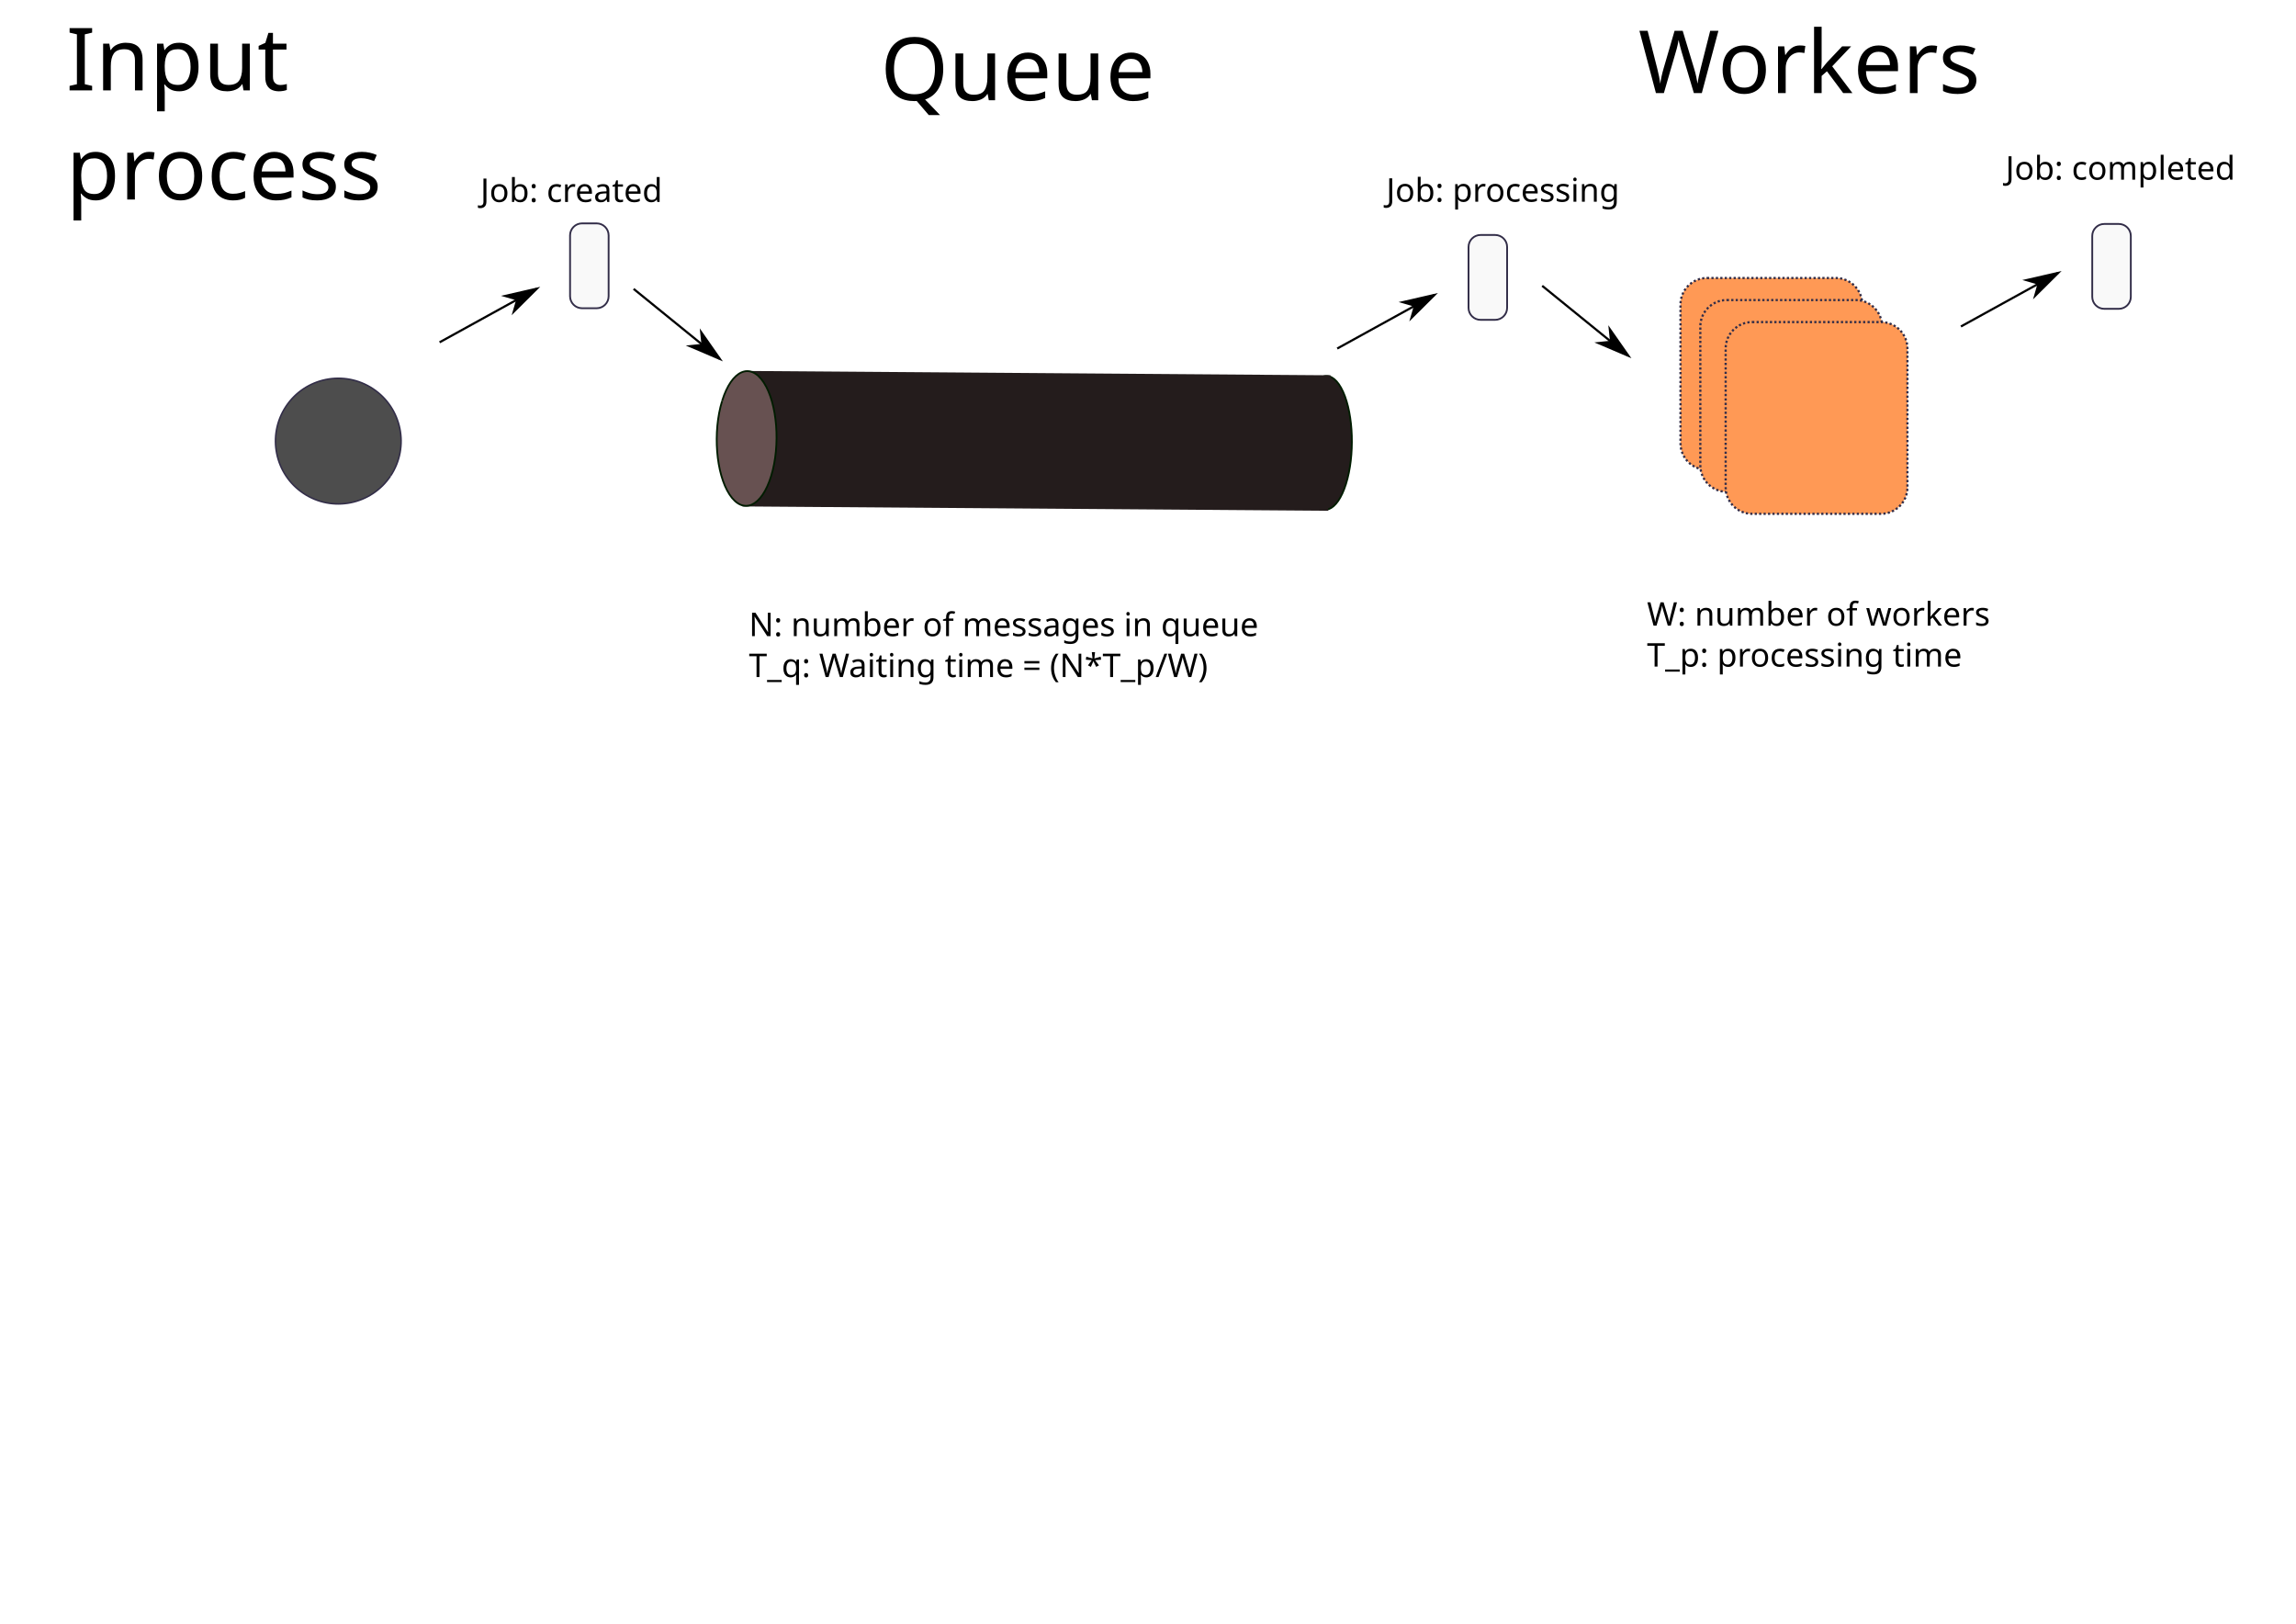
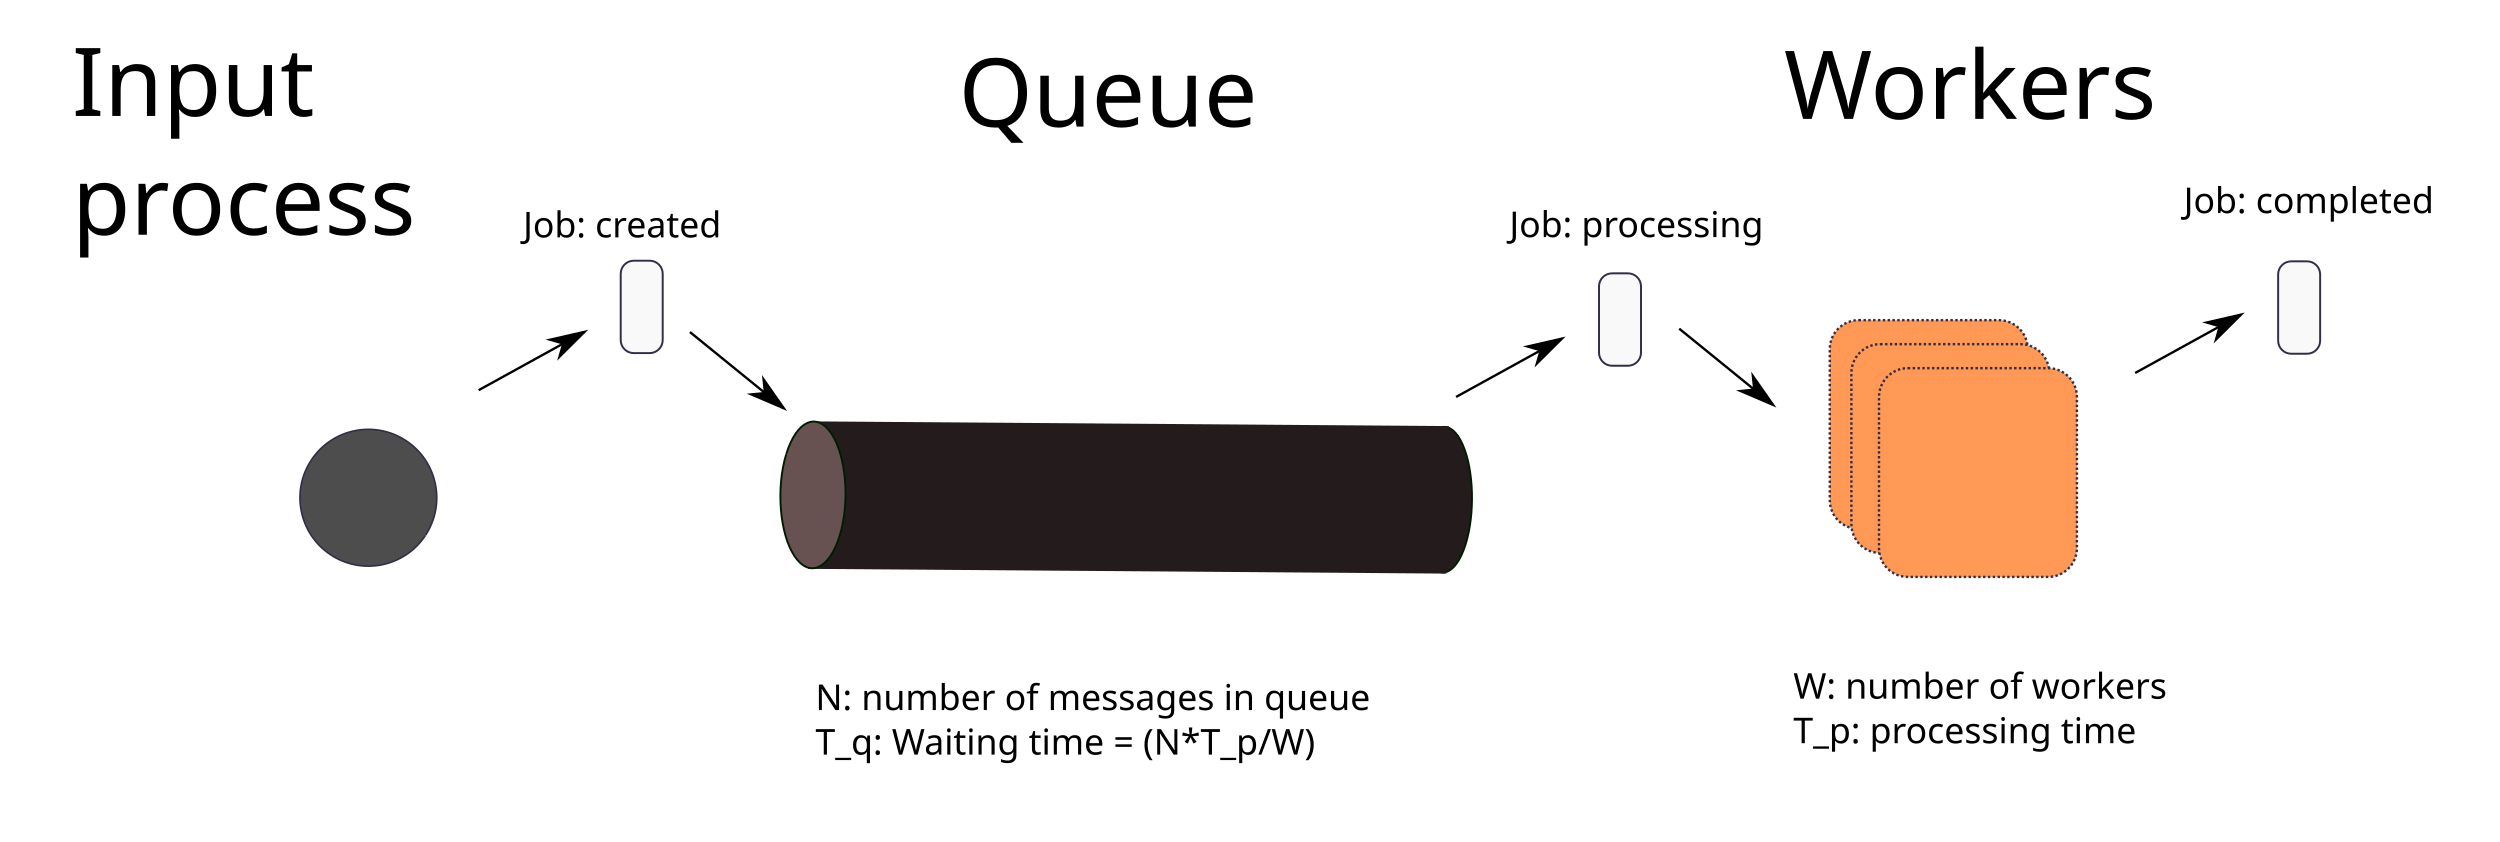
- <svg xmlns="http://www.w3.org/2000/svg" width="297mm" height="210mm" viewBox="0 0 1052.362 744.094" id="svg2" version="1.1">
+ <svg xmlns="http://www.w3.org/2000/svg" width="297mm" height="100mm" viewBox="0 0 1052.362 354.331" id="svg2" version="1.1">
  <defs id="defs4">
-     <marker orient="auto" refY="0.0" refX="0.0" id="marker7121" style="overflow:visible;">
-       <path id="path7123" d="M 0.0,0.0 L 5.0,-5.0 L -12.5,0.0 L 5.0,5.0 L 0.0,0.0 z " style="fill-rule:evenodd;stroke:#000000;stroke-width:1pt;stroke-opacity:1;fill:#000000;fill-opacity:1" transform="scale(0.8) rotate(180) translate(12.5,0)" />
+     <marker orient="auto" refY="0" refX="0" id="marker7121" style="overflow:visible">
+       <path id="path7123" d="M 0,0 5,-5 -12.5,0 5,5 0,0 Z" style="fill:#000000;fill-opacity:1;fill-rule:evenodd;stroke:#000000;stroke-width:1pt;stroke-opacity:1" transform="matrix(-0.8,0,0,-0.8,-10,0)" />
    </marker>
-     <marker style="overflow:visible;" id="marker6450" refX="0.0" refY="0.0" orient="auto">
-       <path transform="scale(0.8) rotate(180) translate(12.5,0)" style="fill-rule:evenodd;stroke:#000000;stroke-width:1pt;stroke-opacity:1;fill:#000000;fill-opacity:1" d="M 0.0,0.0 L 5.0,-5.0 L -12.5,0.0 L 5.0,5.0 L 0.0,0.0 z " id="path6452" />
+     <marker style="overflow:visible" id="marker6450" refX="0" refY="0" orient="auto">
+       <path transform="matrix(-0.8,0,0,-0.8,-10,0)" style="fill:#000000;fill-opacity:1;fill-rule:evenodd;stroke:#000000;stroke-width:1pt;stroke-opacity:1" d="M 0,0 5,-5 -12.5,0 5,5 0,0 Z" id="path6452" />
    </marker>
-     <marker orient="auto" refY="0.0" refX="0.0" id="marker5934" style="overflow:visible;">
-       <path id="path5936" d="M 0.0,0.0 L 5.0,-5.0 L -12.5,0.0 L 5.0,5.0 L 0.0,0.0 z " style="fill-rule:evenodd;stroke:#000000;stroke-width:1pt;stroke-opacity:1;fill:#000000;fill-opacity:1" transform="scale(0.8) rotate(180) translate(12.5,0)" />
+     <marker orient="auto" refY="0" refX="0" id="marker5934" style="overflow:visible">
+       <path id="path5936" d="M 0,0 5,-5 -12.5,0 5,5 0,0 Z" style="fill:#000000;fill-opacity:1;fill-rule:evenodd;stroke:#000000;stroke-width:1pt;stroke-opacity:1" transform="matrix(-0.8,0,0,-0.8,-10,0)" />
    </marker>
-     <marker style="overflow:visible;" id="marker5110" refX="0.0" refY="0.0" orient="auto">
-       <path transform="scale(0.8) rotate(180) translate(12.5,0)" style="fill-rule:evenodd;stroke:#000000;stroke-width:1pt;stroke-opacity:1;fill:#000000;fill-opacity:1" d="M 0.0,0.0 L 5.0,-5.0 L -12.5,0.0 L 5.0,5.0 L 0.0,0.0 z " id="path5112" />
+     <marker style="overflow:visible" id="marker5110" refX="0" refY="0" orient="auto">
+       <path transform="matrix(-0.8,0,0,-0.8,-10,0)" style="fill:#000000;fill-opacity:1;fill-rule:evenodd;stroke:#000000;stroke-width:1pt;stroke-opacity:1" d="M 0,0 5,-5 -12.5,0 5,5 0,0 Z" id="path5112" />
    </marker>
-     <marker orient="auto" refY="0.0" refX="0.0" id="marker4526" style="overflow:visible;">
-       <path id="path4528" d="M 0.0,0.0 L 5.0,-5.0 L -12.5,0.0 L 5.0,5.0 L 0.0,0.0 z " style="fill-rule:evenodd;stroke:#000000;stroke-width:1pt;stroke-opacity:1;fill:#000000;fill-opacity:1" transform="scale(0.8) rotate(180) translate(12.5,0)" />
+     <marker orient="auto" refY="0" refX="0" id="marker4526" style="overflow:visible">
+       <path id="path4528" d="M 0,0 5,-5 -12.5,0 5,5 0,0 Z" style="fill:#000000;fill-opacity:1;fill-rule:evenodd;stroke:#000000;stroke-width:1pt;stroke-opacity:1" transform="matrix(-0.8,0,0,-0.8,-10,0)" />
    </marker>
-     <marker orient="auto" refY="0.0" refX="0.0" id="Arrow1Lend" style="overflow:visible;">
-       <path id="path4253" d="M 0.0,0.0 L 5.0,-5.0 L -12.5,0.0 L 5.0,5.0 L 0.0,0.0 z " style="fill-rule:evenodd;stroke:#000000;stroke-width:1pt;stroke-opacity:1;fill:#000000;fill-opacity:1" transform="scale(0.8) rotate(180) translate(12.5,0)" />
+     <marker orient="auto" refY="0" refX="0" id="Arrow1Lend" style="overflow:visible">
+       <path id="path4253" d="M 0,0 5,-5 -12.5,0 5,5 0,0 Z" style="fill:#000000;fill-opacity:1;fill-rule:evenodd;stroke:#000000;stroke-width:1pt;stroke-opacity:1" transform="matrix(-0.8,0,0,-0.8,-10,0)" />
    </marker>
  </defs>
-   <g id="layer1" transform="translate(0,-308.2677)">
-     <rect style="opacity:1;fill:#ff9955;fill-opacity:1;fill-rule:nonzero;stroke:#322d48;stroke-width:1.017;stroke-linejoin:miter;stroke-miterlimit:4;stroke-dasharray:1.017, 1.017;stroke-dashoffset:0;stroke-opacity:1" id="rect4138" width="83.318" height="87.883" x="770.241" y="435.664" ry="12.135" />
-     <rect ry="12.135" y="445.766" x="779.333" height="87.883" width="83.318" id="rect4140" style="opacity:1;fill:#ff9955;fill-opacity:1;fill-rule:nonzero;stroke:#322d48;stroke-width:1.017;stroke-linejoin:miter;stroke-miterlimit:4;stroke-dasharray:1.017, 1.017;stroke-dashoffset:0;stroke-opacity:1" />
-     <rect style="opacity:1;fill:#ff9955;fill-opacity:1;fill-rule:nonzero;stroke:#322d48;stroke-width:1.017;stroke-linejoin:miter;stroke-miterlimit:4;stroke-dasharray:1.017, 1.017;stroke-dashoffset:0;stroke-opacity:1" id="rect4142" width="83.318" height="87.883" x="790.949" y="455.867" ry="12.135" />
-     <text xml:space="preserve" style="font-style:normal;font-weight:normal;font-size:40px;line-height:125%;font-family:Sans;letter-spacing:0px;word-spacing:0px;fill:#000000;fill-opacity:1;stroke:none;stroke-width:1px;stroke-linecap:butt;stroke-linejoin:miter;stroke-opacity:1" x="754.879" y="594.995" id="text4144">
-       <tspan id="tspan4146" x="754.879" y="594.995" style="font-size:15px">W: number of workers</tspan>
-       <tspan x="754.879" y="613.745" style="font-size:15px" id="tspan4233">T_p: processing time</tspan>
+   <g id="layer1" transform="translate(0,-698.0315)">
+     <rect style="opacity:1;fill:#ff9955;fill-opacity:1;fill-rule:nonzero;stroke:#322d48;stroke-width:1.017;stroke-linejoin:miter;stroke-miterlimit:4;stroke-dasharray:1.017, 1.017;stroke-dashoffset:0;stroke-opacity:1" id="rect4138" width="83.318" height="87.883" x="770.241" y="832.807" ry="12.135" />
+     <rect ry="12.135" y="842.909" x="779.333" height="87.883" width="83.318" id="rect4140" style="opacity:1;fill:#ff9955;fill-opacity:1;fill-rule:nonzero;stroke:#322d48;stroke-width:1.017;stroke-linejoin:miter;stroke-miterlimit:4;stroke-dasharray:1.017, 1.017;stroke-dashoffset:0;stroke-opacity:1" />
+     <rect style="opacity:1;fill:#ff9955;fill-opacity:1;fill-rule:nonzero;stroke:#322d48;stroke-width:1.017;stroke-linejoin:miter;stroke-miterlimit:4;stroke-dasharray:1.017, 1.017;stroke-dashoffset:0;stroke-opacity:1" id="rect4142" width="83.318" height="87.883" x="790.949" y="853.01" ry="12.135" />
+     <text xml:space="preserve" style="font-style:normal;font-weight:normal;font-size:40px;line-height:125%;font-family:Sans;letter-spacing:0px;word-spacing:0px;fill:#000000;fill-opacity:1;stroke:none;stroke-width:1px;stroke-linecap:butt;stroke-linejoin:miter;stroke-opacity:1" x="754.879" y="992.138" id="text4144">
+       <tspan id="tspan4146" x="754.879" y="992.138" style="font-size:15px">W: number of workers</tspan>
+       <tspan x="754.879" y="1010.888" style="font-size:15px" id="tspan4233">T_p: processing time</tspan>
    </text>
-     <rect style="opacity:1;fill:#f9f9f9;fill-opacity:1;fill-rule:nonzero;stroke:#322d48;stroke-width:0.828;stroke-linejoin:miter;stroke-miterlimit:4;stroke-dasharray:none;stroke-dashoffset:0;stroke-opacity:1" id="rect4150" width="17.678" height="38.891" x="673.099" y="415.951" ry="5.5" />
-     <g id="g7237" transform="translate(0,-4.04061)">
+     <rect style="opacity:1;fill:#f9f9f9;fill-opacity:1;fill-rule:nonzero;stroke:#322d48;stroke-width:0.828;stroke-linejoin:miter;stroke-miterlimit:4;stroke-dasharray:none;stroke-dashoffset:0;stroke-opacity:1" id="rect4150" width="17.678" height="38.891" x="673.099" y="813.094" ry="5.5" />
+     <g id="g7237" transform="translate(0,393.1023)">
      <text id="text4171" y="354.974" x="750.94" style="font-style:normal;font-weight:normal;font-size:40px;line-height:125%;font-family:Sans;letter-spacing:0px;word-spacing:0px;fill:#000000;fill-opacity:1;stroke:none;stroke-width:1px;stroke-linecap:butt;stroke-linejoin:miter;stroke-opacity:1" xml:space="preserve">
        <tspan y="354.974" x="750.94" id="tspan4173">Workers</tspan>
      </text>
      <text xml:space="preserve" style="font-style:normal;font-weight:normal;font-size:40px;line-height:125%;font-family:Sans;letter-spacing:0px;word-spacing:0px;fill:#000000;fill-opacity:1;stroke:none;stroke-width:1px;stroke-linecap:butt;stroke-linejoin:miter;stroke-opacity:1" x="403.531" y="358.238" id="text4175">
        <tspan id="tspan4177" x="403.531" y="358.238">Queue</tspan>
      </text>
      <text id="text4179" y="353.744" x="30.305" style="font-style:normal;font-weight:normal;font-size:40px;line-height:125%;font-family:Sans;letter-spacing:0px;word-spacing:0px;fill:#000000;fill-opacity:1;stroke:none;stroke-width:1px;stroke-linecap:butt;stroke-linejoin:miter;stroke-opacity:1" xml:space="preserve">
        <tspan y="353.744" x="30.305" id="tspan4181">Input</tspan>
        <tspan id="tspan7221" y="403.744" x="30.305">process</tspan>
      </text>
    </g>
-     <g transform="translate(-81.08704,-27.14286)" id="g4216">
+     <g transform="translate(-81.08704,370)" id="g4216">
      <path transform="matrix(-0.9999276,-0.01202992,0.01114475,-0.9999379,0,0)" style="opacity:1;fill:#241c1c;fill-opacity:1;fill-rule:nonzero;stroke:#001c00;stroke-width:0.805;stroke-miterlimit:4;stroke-dasharray:none;stroke-dashoffset:0;stroke-opacity:1" id="path7400" d="m -685.822,-509.538 a 11.96,30.652 0 0 1 -16.554,3.04 11.96,30.652 0 0 1 -1.802,-42.282 11.96,30.652 0 0 1 16.42,-6.19 11.96,30.652 0 0 1 3.025,41.821" />
      <rect transform="matrix(-0.9999724,-0.00742773,0.01804897,-0.9998371,0,0)" style="opacity:1;fill:#241c1c;fill-opacity:1;fill-rule:nonzero;stroke:none;stroke-width:1;stroke-miterlimit:4;stroke-dasharray:none;stroke-dashoffset:0;stroke-opacity:1" id="rect7402" width="268.471" height="62.099" x="-700.036" y="-564.377" ry="0" />
      <path transform="matrix(-0.9999276,-0.01202992,0.01114475,-0.9999379,0,0)" style="opacity:1;fill:#675151;fill-opacity:1;fill-rule:nonzero;stroke:#001c00;stroke-width:0.815;stroke-linejoin:miter;stroke-miterlimit:0;stroke-dasharray:none;stroke-dashoffset:0;stroke-opacity:1" id="path7404" d="m -417.842,-514.106 a 13.713,30.869 0 0 1 -19.004,8.583 13.713,30.869 0 0 1 -3.834,-42.769 13.713,30.869 0 0 1 18.995,-8.678 13.713,30.869 0 0 1 3.877,42.75" />
    </g>
    <text id="text4221" y="615.219" x="413.571" style="font-style:normal;font-weight:normal;font-size:40px;line-height:125%;font-family:Sans;letter-spacing:0px;word-spacing:0px;fill:#000000;fill-opacity:1;stroke:none;stroke-width:1px;stroke-linecap:butt;stroke-linejoin:miter;stroke-opacity:1" xml:space="preserve">
      <tspan id="tspan4225" style="font-size:15px" y="615.219" x="413.571" />
    </text>
-     <text xml:space="preserve" style="font-style:normal;font-weight:normal;font-size:40px;line-height:125%;font-family:Sans;letter-spacing:0px;word-spacing:0px;fill:#000000;fill-opacity:1;stroke:none;stroke-width:1px;stroke-linecap:butt;stroke-linejoin:miter;stroke-opacity:1" x="343.258" y="599.78" id="text4229">
-       <tspan id="tspan4231" x="343.258" y="599.78" style="font-size:15px">N: number of messages in queue</tspan>
-       <tspan x="343.258" y="618.53" style="font-size:15px" id="tspan7099">T_q: Waiting time = (N*T_p/W)</tspan>
-       <tspan x="343.258" y="637.28" style="font-size:15px" id="tspan7101" />
+     <text xml:space="preserve" style="font-style:normal;font-weight:normal;font-size:40px;line-height:125%;font-family:Sans;letter-spacing:0px;word-spacing:0px;fill:#000000;fill-opacity:1;stroke:none;stroke-width:1px;stroke-linecap:butt;stroke-linejoin:miter;stroke-opacity:1" x="343.258" y="996.923" id="text4229">
+       <tspan id="tspan4231" x="343.258" y="996.923" style="font-size:15px">N: number of messages in queue</tspan>
+       <tspan x="343.258" y="1015.673" style="font-size:15px" id="tspan7099">T_q: Waiting time = (N*T_p/W)</tspan>
+       <tspan x="343.258" y="1034.423" style="font-size:15px" id="tspan7101" />
    </text>
-     <path style="fill:none;fill-rule:evenodd;stroke:#000000;stroke-width:1px;stroke-linecap:butt;stroke-linejoin:miter;stroke-opacity:1;marker-end:url(#marker4526)" d="m 612.91,467.989 44.447,-24.496" id="path4758" />
-     <path id="path5108" d="m 706.854,439.24 39.397,31.992" style="fill:none;fill-rule:evenodd;stroke:#000000;stroke-width:1px;stroke-linecap:butt;stroke-linejoin:miter;stroke-opacity:1;marker-end:url(#marker5110)" />
-     <rect ry="5.5" y="410.634" x="261.283" height="38.891" width="17.678" id="rect5924" style="opacity:1;fill:#f9f9f9;fill-opacity:1;fill-rule:nonzero;stroke:#322d48;stroke-width:0.828;stroke-linejoin:miter;stroke-miterlimit:4;stroke-dasharray:none;stroke-dashoffset:0;stroke-opacity:1" />
-     <path style="fill:none;fill-rule:evenodd;stroke:#000000;stroke-width:1px;stroke-linecap:butt;stroke-linejoin:miter;stroke-opacity:1;marker-end:url(#marker5934)" d="m 290.425,440.668 39.397,31.992" id="path5932" />
-     <path id="path6448" d="m 201.482,465.132 44.447,-24.496" style="fill:none;fill-rule:evenodd;stroke:#000000;stroke-width:1px;stroke-linecap:butt;stroke-linejoin:miter;stroke-opacity:1;marker-end:url(#marker6450)" />
-     <path style="opacity:1;fill:#4d4d4d;fill-opacity:1;fill-rule:nonzero;stroke:#322d48;stroke-width:0.695;stroke-linejoin:miter;stroke-miterlimit:4;stroke-dasharray:none;stroke-dashoffset:0;stroke-opacity:1" id="path7090" d="m 179.013,526.384 a 28.789,28.789 0 0 1 -39.896,8.004 28.789,28.789 0 0 1 -8.049,-39.887 28.789,28.789 0 0 1 39.878,-8.094 28.789,28.789 0 0 1 8.138,39.869" />
-     <text xml:space="preserve" style="font-style:normal;font-weight:normal;font-size:15px;line-height:125%;font-family:Sans;letter-spacing:0px;word-spacing:0px;fill:#000000;fill-opacity:1;stroke:none;stroke-width:1px;stroke-linecap:butt;stroke-linejoin:miter;stroke-opacity:1" x="220.213" y="400.814" id="text7105">
-       <tspan id="tspan7107" x="220.213" y="400.814">Job: created</tspan>
+     <path style="fill:none;fill-rule:evenodd;stroke:#000000;stroke-width:1px;stroke-linecap:butt;stroke-linejoin:miter;stroke-opacity:1;marker-end:url(#marker4526)" d="m 612.91,865.132 44.447,-24.496" id="path4758" />
+     <path id="path5108" d="m 706.854,836.383 39.397,31.992" style="fill:none;fill-rule:evenodd;stroke:#000000;stroke-width:1px;stroke-linecap:butt;stroke-linejoin:miter;stroke-opacity:1;marker-end:url(#marker5110)" />
+     <rect ry="5.5" y="807.777" x="261.283" height="38.891" width="17.678" id="rect5924" style="opacity:1;fill:#f9f9f9;fill-opacity:1;fill-rule:nonzero;stroke:#322d48;stroke-width:0.828;stroke-linejoin:miter;stroke-miterlimit:4;stroke-dasharray:none;stroke-dashoffset:0;stroke-opacity:1" />
+     <path style="fill:none;fill-rule:evenodd;stroke:#000000;stroke-width:1px;stroke-linecap:butt;stroke-linejoin:miter;stroke-opacity:1;marker-end:url(#marker5934)" d="m 290.425,837.811 39.397,31.992" id="path5932" />
+     <path id="path6448" d="m 201.482,862.275 44.447,-24.496" style="fill:none;fill-rule:evenodd;stroke:#000000;stroke-width:1px;stroke-linecap:butt;stroke-linejoin:miter;stroke-opacity:1;marker-end:url(#marker6450)" />
+     <path style="opacity:1;fill:#4d4d4d;fill-opacity:1;fill-rule:nonzero;stroke:#322d48;stroke-width:0.695;stroke-linejoin:miter;stroke-miterlimit:4;stroke-dasharray:none;stroke-dashoffset:0;stroke-opacity:1" id="path7090" d="m 179.013,923.527 a 28.789,28.789 0 0 1 -39.896,8.004 28.789,28.789 0 0 1 -8.049,-39.887 28.789,28.789 0 0 1 39.878,-8.094 28.789,28.789 0 0 1 8.138,39.869" />
+     <text xml:space="preserve" style="font-style:normal;font-weight:normal;font-size:15px;line-height:125%;font-family:Sans;letter-spacing:0px;word-spacing:0px;fill:#000000;fill-opacity:1;stroke:none;stroke-width:1px;stroke-linecap:butt;stroke-linejoin:miter;stroke-opacity:1" x="220.213" y="797.957" id="text7105">
+       <tspan id="tspan7107" x="220.213" y="797.957">Job: created</tspan>
    </text>
-     <rect ry="5.5" y="410.901" x="958.973" height="38.891" width="17.678" id="rect7115" style="opacity:1;fill:#f9f9f9;fill-opacity:1;fill-rule:nonzero;stroke:#322d48;stroke-width:0.828;stroke-linejoin:miter;stroke-miterlimit:4;stroke-dasharray:none;stroke-dashoffset:0;stroke-opacity:1" />
-     <path id="path7117" d="m 898.783,457.887 44.447,-24.496" style="fill:none;fill-rule:evenodd;stroke:#000000;stroke-width:1px;stroke-linecap:butt;stroke-linejoin:miter;stroke-opacity:1;marker-end:url(#marker4526)" />
-     <text id="text7223" y="400.697" x="635.386" style="font-style:normal;font-weight:normal;font-size:15px;line-height:125%;font-family:Sans;letter-spacing:0px;word-spacing:0px;fill:#000000;fill-opacity:1;stroke:none;stroke-width:1px;stroke-linecap:butt;stroke-linejoin:miter;stroke-opacity:1" xml:space="preserve">
-       <tspan y="400.697" x="635.386" id="tspan7225">Job: processing</tspan>
+     <rect ry="5.5" y="808.043" x="958.973" height="38.891" width="17.678" id="rect7115" style="opacity:1;fill:#f9f9f9;fill-opacity:1;fill-rule:nonzero;stroke:#322d48;stroke-width:0.828;stroke-linejoin:miter;stroke-miterlimit:4;stroke-dasharray:none;stroke-dashoffset:0;stroke-opacity:1" />
+     <path id="path7117" d="m 898.783,855.03 44.447,-24.496" style="fill:none;fill-rule:evenodd;stroke:#000000;stroke-width:1px;stroke-linecap:butt;stroke-linejoin:miter;stroke-opacity:1;marker-end:url(#marker4526)" />
+     <text id="text7223" y="797.839" x="635.386" style="font-style:normal;font-weight:normal;font-size:15px;line-height:125%;font-family:Sans;letter-spacing:0px;word-spacing:0px;fill:#000000;fill-opacity:1;stroke:none;stroke-width:1px;stroke-linecap:butt;stroke-linejoin:miter;stroke-opacity:1" xml:space="preserve">
+       <tspan y="797.839" x="635.386" id="tspan7225">Job: processing</tspan>
    </text>
-     <text xml:space="preserve" style="font-style:normal;font-weight:normal;font-size:15px;line-height:125%;font-family:Sans;letter-spacing:0px;word-spacing:0px;fill:#000000;fill-opacity:1;stroke:none;stroke-width:1px;stroke-linecap:butt;stroke-linejoin:miter;stroke-opacity:1" x="919.239" y="390.595" id="text7227">
-       <tspan id="tspan7229" x="919.239" y="390.595">Job: completed</tspan>
+     <text xml:space="preserve" style="font-style:normal;font-weight:normal;font-size:15px;line-height:125%;font-family:Sans;letter-spacing:0px;word-spacing:0px;fill:#000000;fill-opacity:1;stroke:none;stroke-width:1px;stroke-linecap:butt;stroke-linejoin:miter;stroke-opacity:1" x="919.239" y="787.738" id="text7227">
+       <tspan id="tspan7229" x="919.239" y="787.738">Job: completed</tspan>
    </text>
  </g>
-   <g id="layer2" style="display:inline" />
+   <g id="layer2" style="display:inline" transform="translate(0,-389.7638)" />
</svg>
